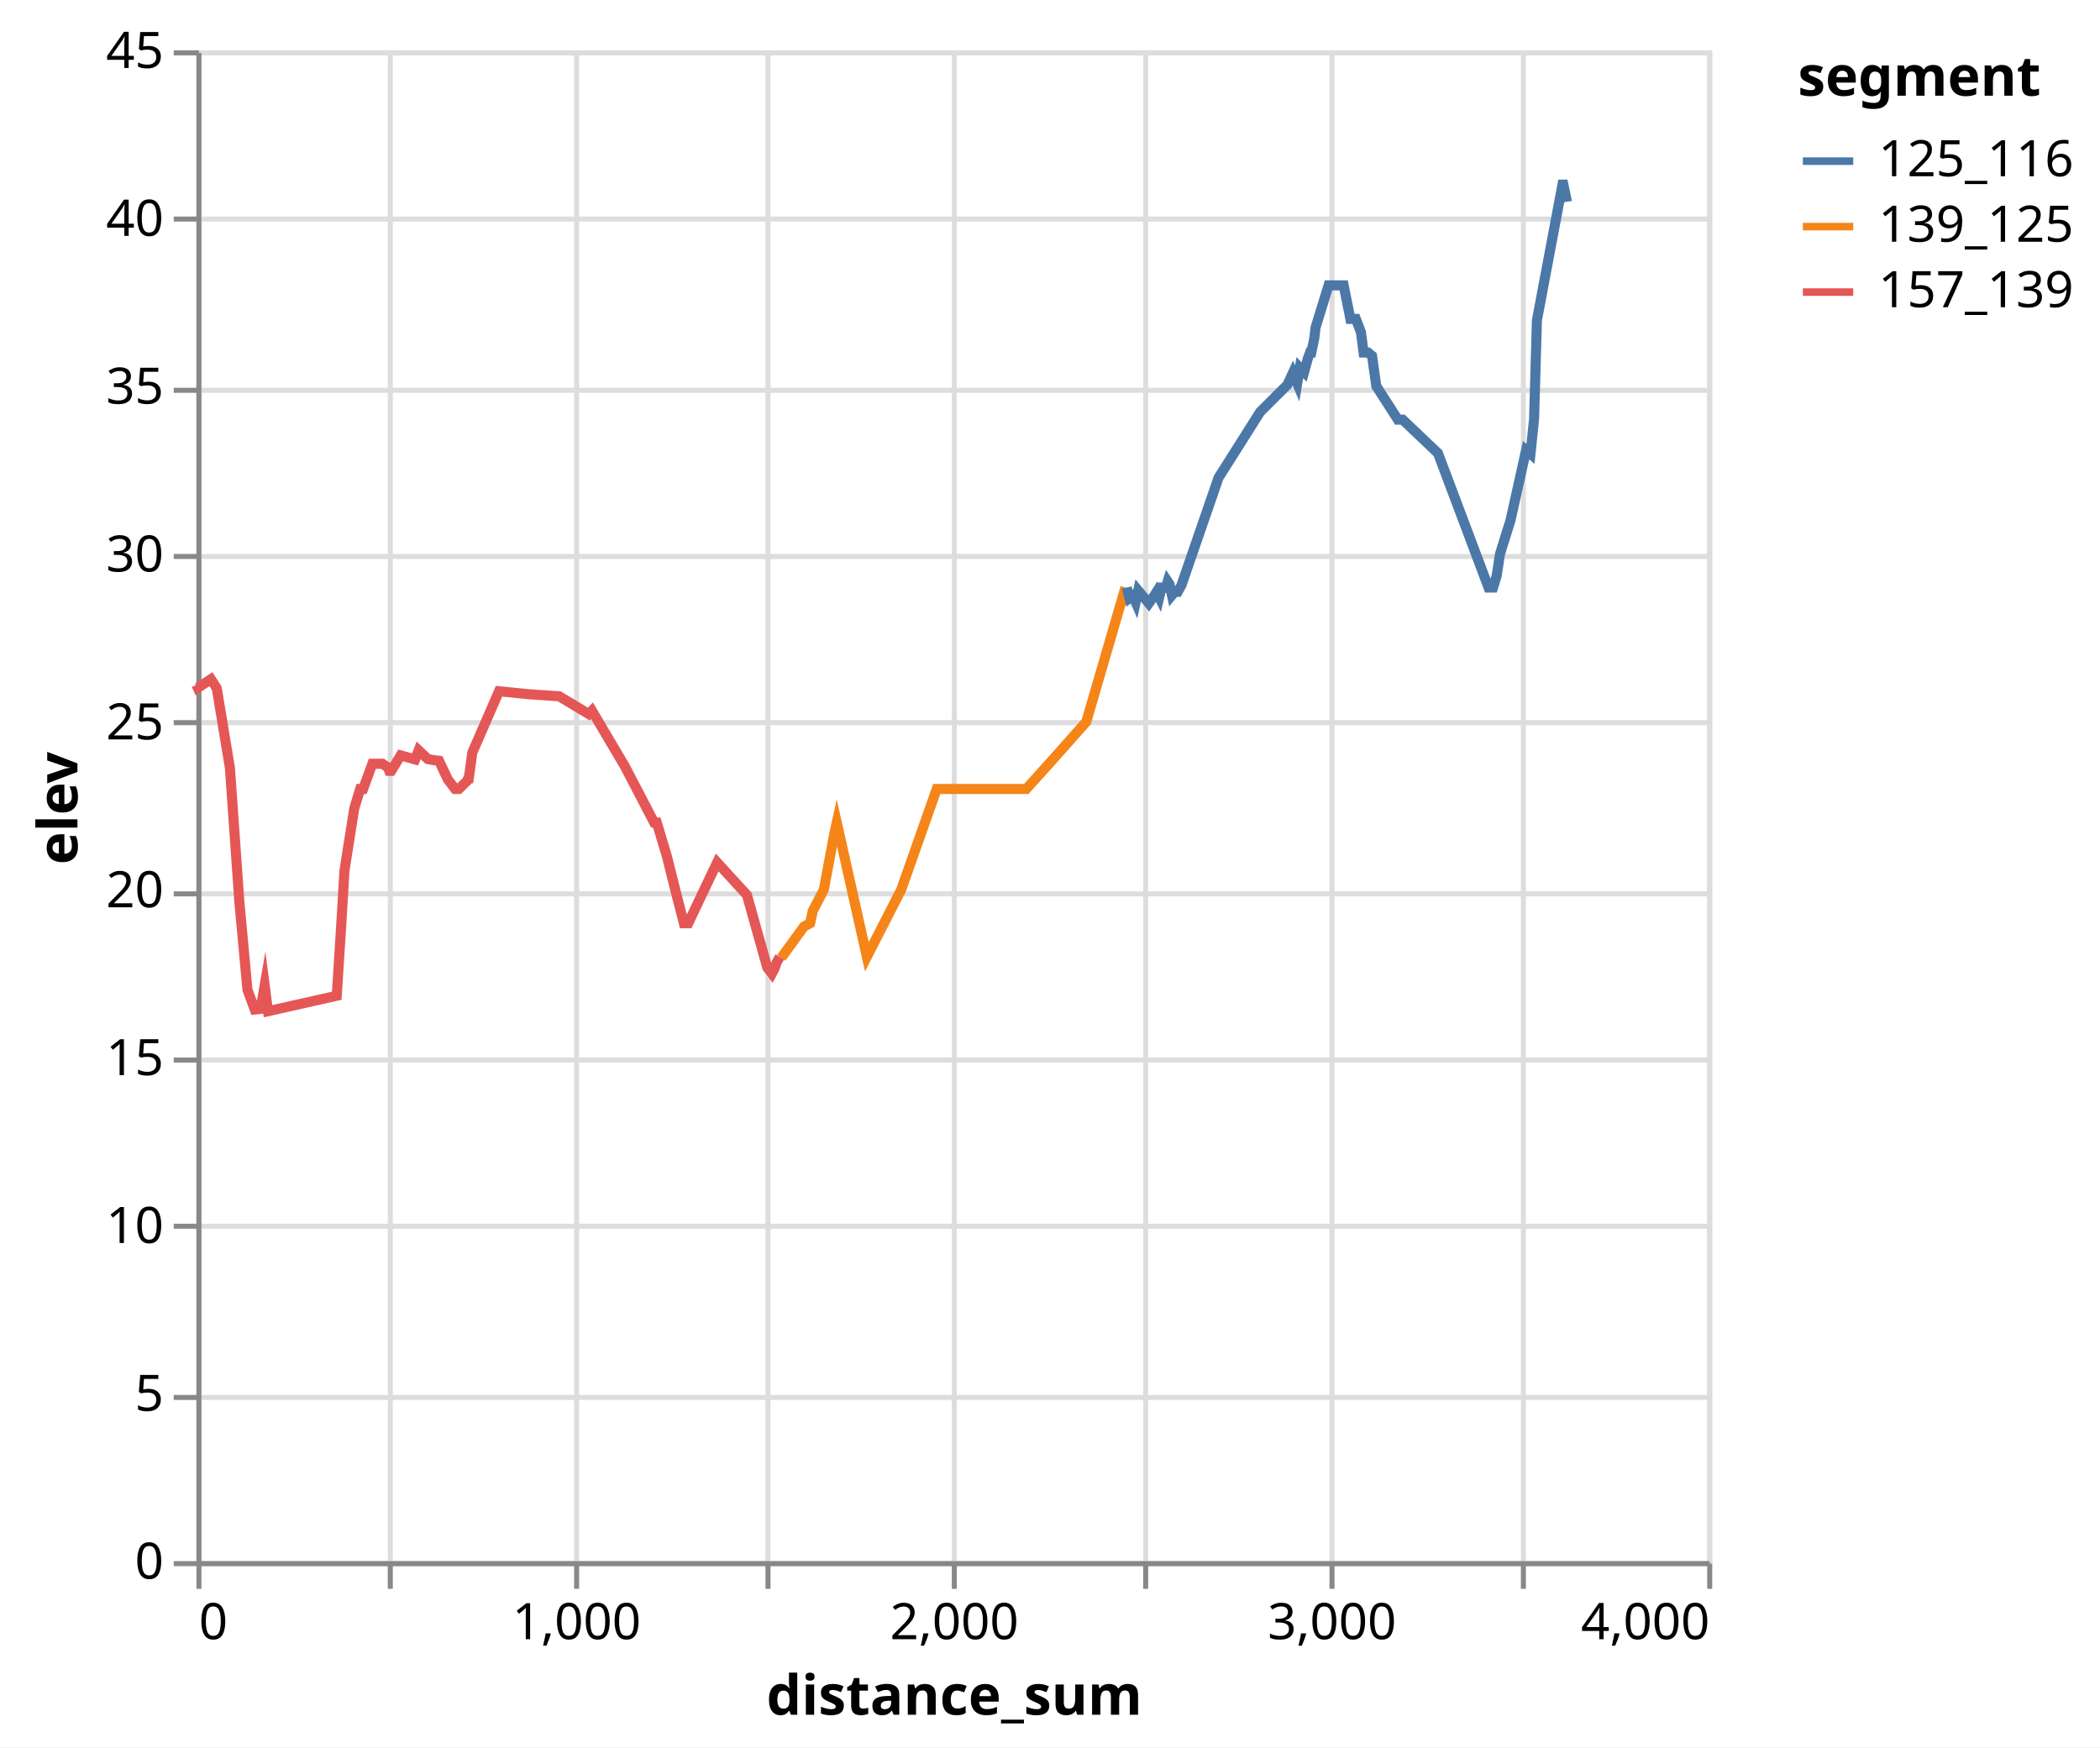
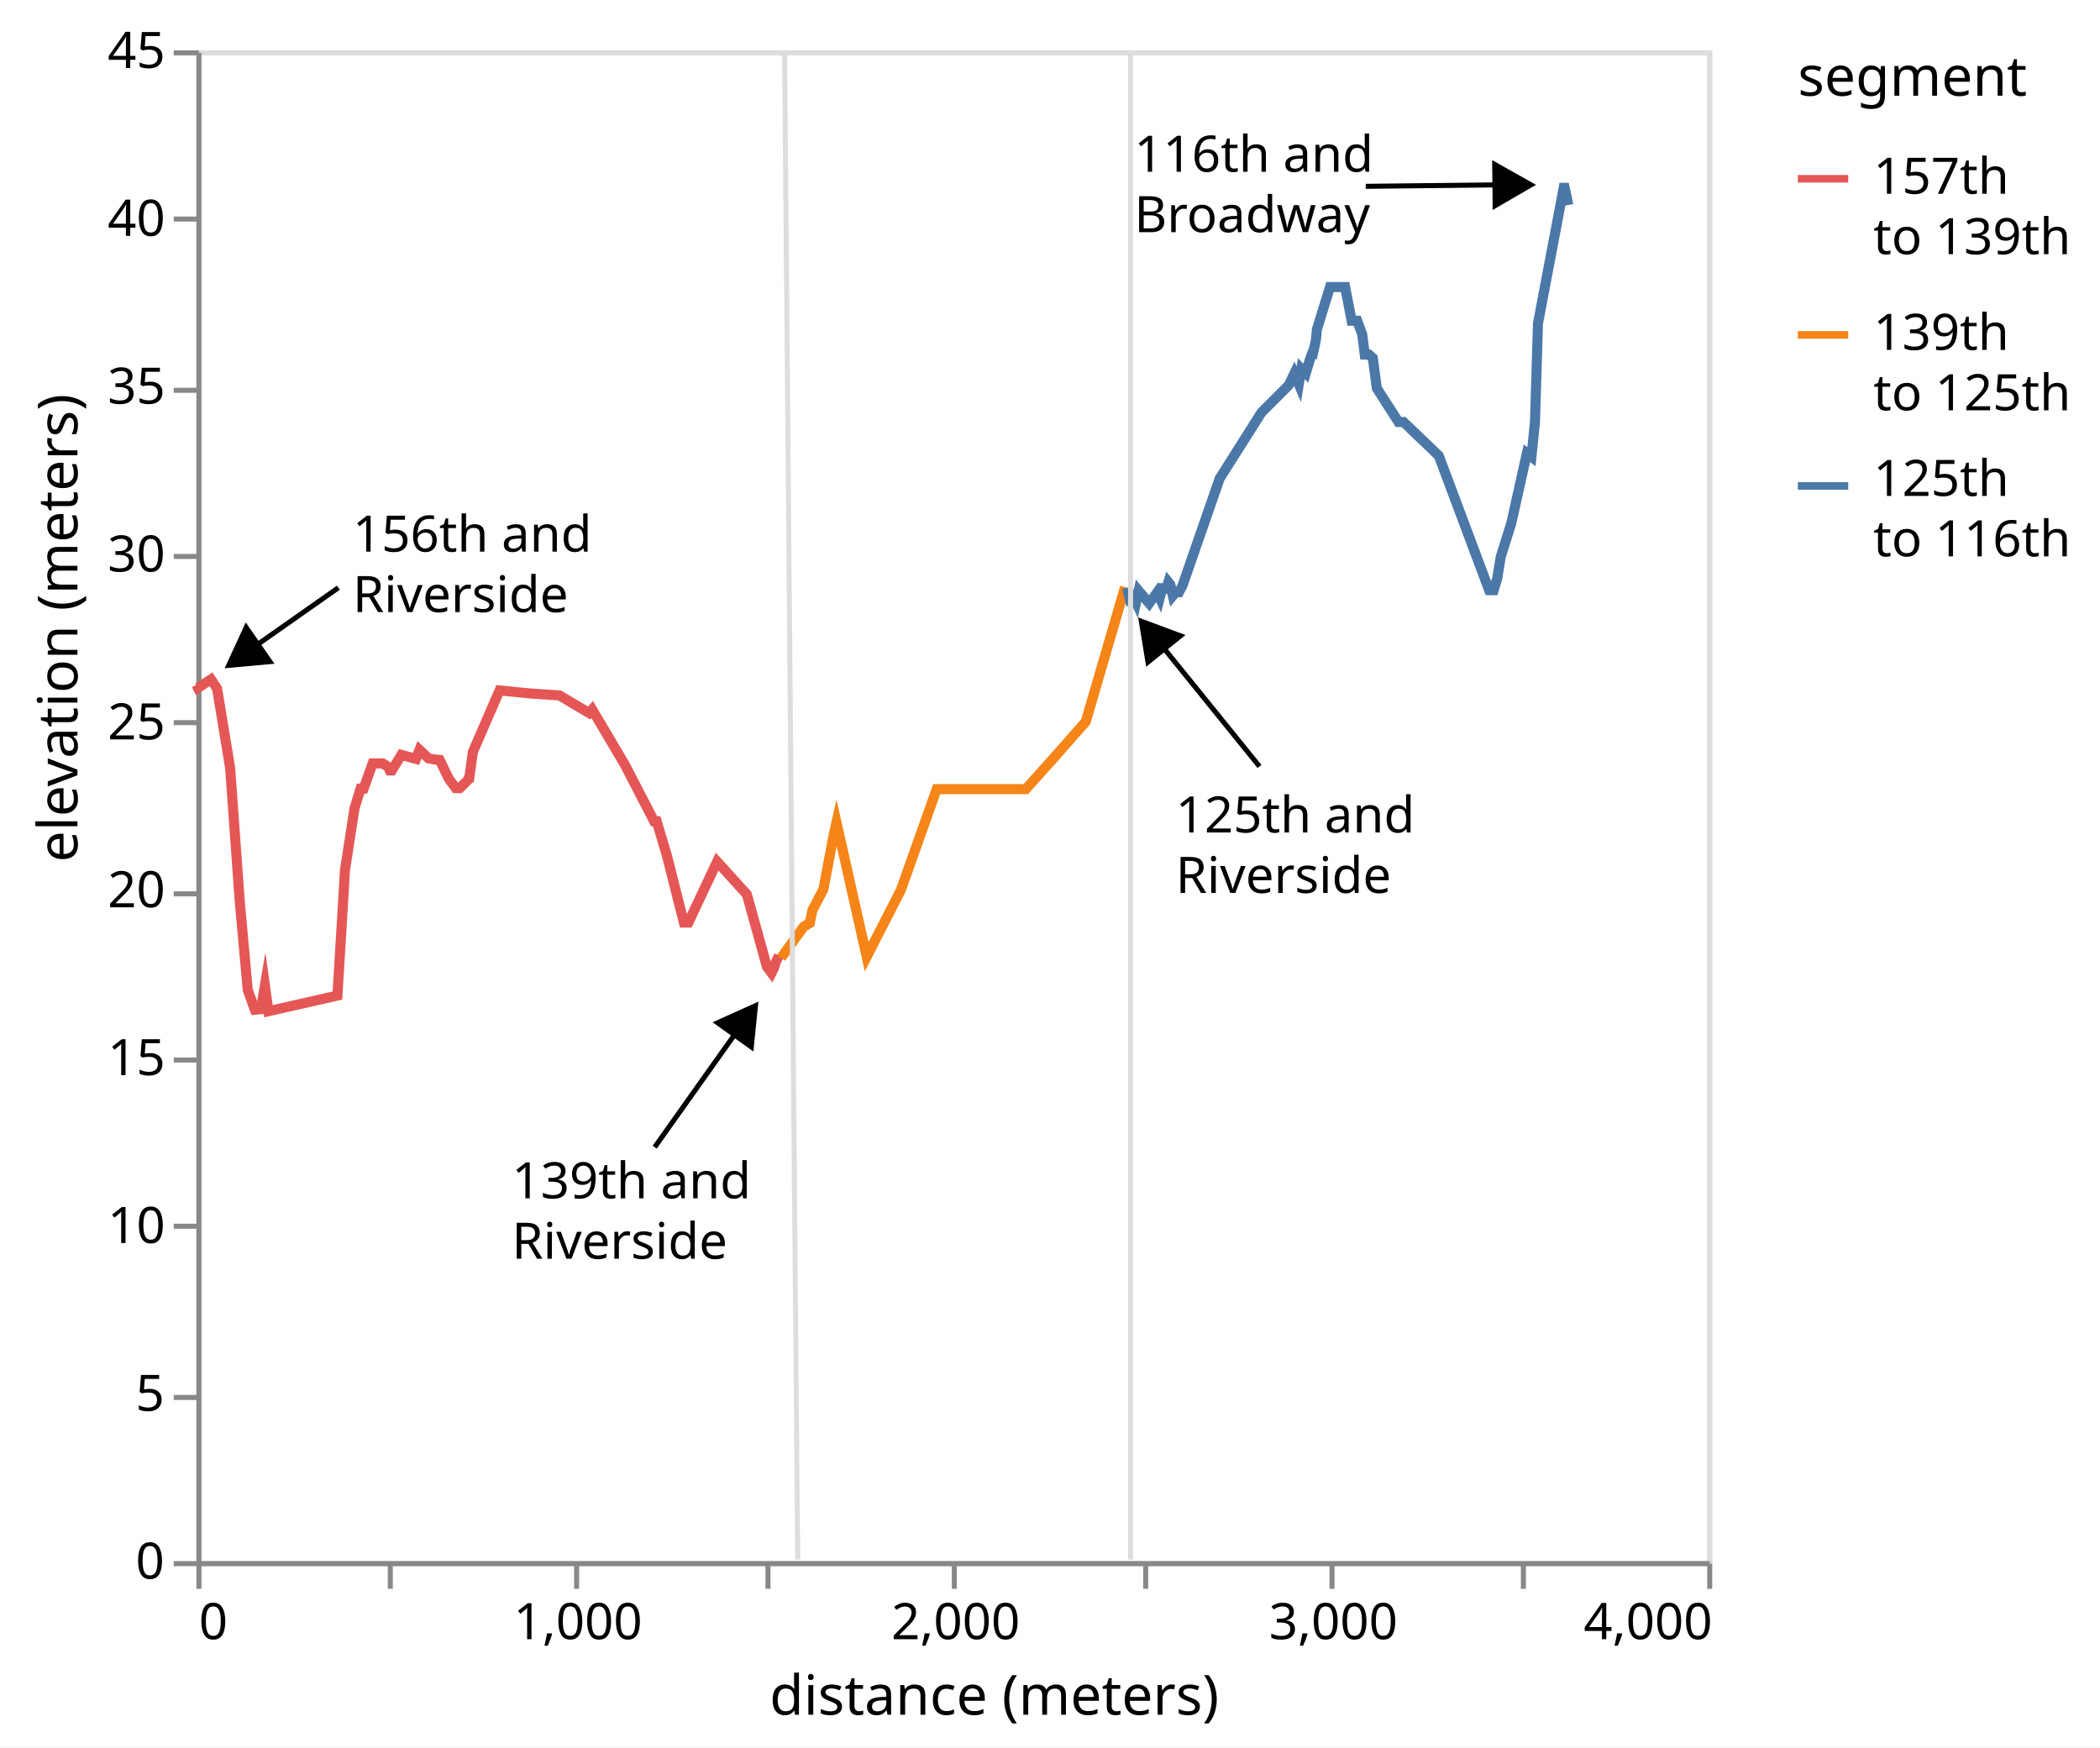
- <svg xmlns="http://www.w3.org/2000/svg" version="1.1" class="marks" width="417" height="347" viewBox="0 0 417 347">
-   <rect width="417" height="347" fill="white" />
-   <g fill="none" stroke-miterlimit="10" transform="translate(39,10)">
-     <g class="mark-group role-frame root" role="graphics-object" aria-roledescription="group mark container">
-       <g transform="translate(0,0)">
-         <path class="background" aria-hidden="true" d="M0.5,0.5h300v300h-300Z" stroke="#ddd" />
-         <g>
-           <g class="mark-group role-axis" aria-hidden="true">
-             <g transform="translate(0.5,300.5)">
-               <path class="background" aria-hidden="true" d="M0,0h0v0h0Z" pointer-events="none" />
-               <g>
-                 <g class="mark-rule role-axis-grid" pointer-events="none">
-                   <line transform="translate(0,-300)" x2="0" y2="300" stroke="#ddd" stroke-width="1" opacity="1" />
-                   <line transform="translate(38,-300)" x2="0" y2="300" stroke="#ddd" stroke-width="1" opacity="1" />
-                   <line transform="translate(75,-300)" x2="0" y2="300" stroke="#ddd" stroke-width="1" opacity="1" />
-                   <line transform="translate(113,-300)" x2="0" y2="300" stroke="#ddd" stroke-width="1" opacity="1" />
-                   <line transform="translate(150,-300)" x2="0" y2="300" stroke="#ddd" stroke-width="1" opacity="1" />
-                   <line transform="translate(188,-300)" x2="0" y2="300" stroke="#ddd" stroke-width="1" opacity="1" />
-                   <line transform="translate(225,-300)" x2="0" y2="300" stroke="#ddd" stroke-width="1" opacity="1" />
-                   <line transform="translate(263,-300)" x2="0" y2="300" stroke="#ddd" stroke-width="1" opacity="1" />
-                   <line transform="translate(300,-300)" x2="0" y2="300" stroke="#ddd" stroke-width="1" opacity="1" />
-                 </g>
-               </g>
-               <path class="foreground" aria-hidden="true" d="" pointer-events="none" display="none" />
-             </g>
-           </g>
-           <g class="mark-group role-axis" aria-hidden="true">
-             <g transform="translate(0.5,0.5)">
-               <path class="background" aria-hidden="true" d="M0,0h0v0h0Z" pointer-events="none" />
-               <g>
-                 <g class="mark-rule role-axis-grid" pointer-events="none">
-                   <line transform="translate(0,300)" x2="300" y2="0" stroke="#ddd" stroke-width="1" opacity="1" />
-                   <line transform="translate(0,267)" x2="300" y2="0" stroke="#ddd" stroke-width="1" opacity="1" />
-                   <line transform="translate(0,233)" x2="300" y2="0" stroke="#ddd" stroke-width="1" opacity="1" />
-                   <line transform="translate(0,200)" x2="300" y2="0" stroke="#ddd" stroke-width="1" opacity="1" />
-                   <line transform="translate(0,167)" x2="300" y2="0" stroke="#ddd" stroke-width="1" opacity="1" />
-                   <line transform="translate(0,133)" x2="300" y2="0" stroke="#ddd" stroke-width="1" opacity="1" />
-                   <line transform="translate(0,100)" x2="300" y2="0" stroke="#ddd" stroke-width="1" opacity="1" />
-                   <line transform="translate(0,67)" x2="300" y2="0" stroke="#ddd" stroke-width="1" opacity="1" />
-                   <line transform="translate(0,33)" x2="300" y2="0" stroke="#ddd" stroke-width="1" opacity="1" />
-                   <line transform="translate(0,0)" x2="300" y2="0" stroke="#ddd" stroke-width="1" opacity="1" />
-                 </g>
-               </g>
-               <path class="foreground" aria-hidden="true" d="" pointer-events="none" display="none" />
-             </g>
-           </g>
-           <g class="mark-group role-axis" role="graphics-symbol" aria-roledescription="axis" aria-label="X-axis titled 'distance_sum' for a linear scale with values from 0 to 4,000">
-             <g transform="translate(0.5,300.5)">
-               <path class="background" aria-hidden="true" d="M0,0h0v0h0Z" pointer-events="none" />
-               <g>
-                 <g class="mark-rule role-axis-tick" pointer-events="none">
-                   <line transform="translate(0,0)" x2="0" y2="5" stroke="#888" stroke-width="1" opacity="1" />
-                   <line transform="translate(38,0)" x2="0" y2="5" stroke="#888" stroke-width="1" opacity="1" />
-                   <line transform="translate(75,0)" x2="0" y2="5" stroke="#888" stroke-width="1" opacity="1" />
-                   <line transform="translate(113,0)" x2="0" y2="5" stroke="#888" stroke-width="1" opacity="1" />
-                   <line transform="translate(150,0)" x2="0" y2="5" stroke="#888" stroke-width="1" opacity="1" />
-                   <line transform="translate(188,0)" x2="0" y2="5" stroke="#888" stroke-width="1" opacity="1" />
-                   <line transform="translate(225,0)" x2="0" y2="5" stroke="#888" stroke-width="1" opacity="1" />
-                   <line transform="translate(263,0)" x2="0" y2="5" stroke="#888" stroke-width="1" opacity="1" />
-                   <line transform="translate(300,0)" x2="0" y2="5" stroke="#888" stroke-width="1" opacity="1" />
-                 </g>
-                 <g class="mark-text role-axis-label" pointer-events="none">
-                   <text text-anchor="start" transform="translate(0,15)" font-family="sans-serif" font-size="10px" fill="#000" opacity="1">0</text>
-                   <text text-anchor="middle" transform="translate(37.5,15)" font-family="sans-serif" font-size="10px" fill="#000" opacity="0">500</text>
-                   <text text-anchor="middle" transform="translate(75,15)" font-family="sans-serif" font-size="10px" fill="#000" opacity="1">1,000</text>
-                   <text text-anchor="middle" transform="translate(112.5,15)" font-family="sans-serif" font-size="10px" fill="#000" opacity="0">1,500</text>
-                   <text text-anchor="middle" transform="translate(150,15)" font-family="sans-serif" font-size="10px" fill="#000" opacity="1">2,000</text>
-                   <text text-anchor="middle" transform="translate(187.5,15)" font-family="sans-serif" font-size="10px" fill="#000" opacity="0">2,500</text>
-                   <text text-anchor="middle" transform="translate(225,15)" font-family="sans-serif" font-size="10px" fill="#000" opacity="1">3,000</text>
-                   <text text-anchor="middle" transform="translate(262.5,15)" font-family="sans-serif" font-size="10px" fill="#000" opacity="0">3,500</text>
-                   <text text-anchor="end" transform="translate(300,15)" font-family="sans-serif" font-size="10px" fill="#000" opacity="1">4,000</text>
-                 </g>
-                 <g class="mark-rule role-axis-domain" pointer-events="none">
-                   <line transform="translate(0,0)" x2="300" y2="0" stroke="#888" stroke-width="1" opacity="1" />
-                 </g>
-                 <g class="mark-text role-axis-title" pointer-events="none">
-                   <text text-anchor="middle" transform="translate(150,30)" font-family="sans-serif" font-size="11px" font-weight="bold" fill="#000" opacity="1">distance_sum</text>
-                 </g>
-               </g>
-               <path class="foreground" aria-hidden="true" d="" pointer-events="none" display="none" />
-             </g>
-           </g>
-           <g class="mark-group role-axis" role="graphics-symbol" aria-roledescription="axis" aria-label="Y-axis titled 'elev' for a linear scale with values from 0 to 45">
-             <g transform="translate(0.5,0.5)">
-               <path class="background" aria-hidden="true" d="M0,0h0v0h0Z" pointer-events="none" />
-               <g>
-                 <g class="mark-rule role-axis-tick" pointer-events="none">
-                   <line transform="translate(0,300)" x2="-5" y2="0" stroke="#888" stroke-width="1" opacity="1" />
-                   <line transform="translate(0,267)" x2="-5" y2="0" stroke="#888" stroke-width="1" opacity="1" />
-                   <line transform="translate(0,233)" x2="-5" y2="0" stroke="#888" stroke-width="1" opacity="1" />
-                   <line transform="translate(0,200)" x2="-5" y2="0" stroke="#888" stroke-width="1" opacity="1" />
-                   <line transform="translate(0,167)" x2="-5" y2="0" stroke="#888" stroke-width="1" opacity="1" />
-                   <line transform="translate(0,133)" x2="-5" y2="0" stroke="#888" stroke-width="1" opacity="1" />
-                   <line transform="translate(0,100)" x2="-5" y2="0" stroke="#888" stroke-width="1" opacity="1" />
-                   <line transform="translate(0,67)" x2="-5" y2="0" stroke="#888" stroke-width="1" opacity="1" />
-                   <line transform="translate(0,33)" x2="-5" y2="0" stroke="#888" stroke-width="1" opacity="1" />
-                   <line transform="translate(0,0)" x2="-5" y2="0" stroke="#888" stroke-width="1" opacity="1" />
-                 </g>
-                 <g class="mark-text role-axis-label" pointer-events="none">
-                   <text text-anchor="end" transform="translate(-7,303)" font-family="sans-serif" font-size="10px" fill="#000" opacity="1">0</text>
-                   <text text-anchor="end" transform="translate(-7,269.6667)" font-family="sans-serif" font-size="10px" fill="#000" opacity="1">5</text>
-                   <text text-anchor="end" transform="translate(-7,236.3333)" font-family="sans-serif" font-size="10px" fill="#000" opacity="1">10</text>
-                   <text text-anchor="end" transform="translate(-7,203)" font-family="sans-serif" font-size="10px" fill="#000" opacity="1">15</text>
-                   <text text-anchor="end" transform="translate(-7,169.6667)" font-family="sans-serif" font-size="10px" fill="#000" opacity="1">20</text>
-                   <text text-anchor="end" transform="translate(-7,136.3333)" font-family="sans-serif" font-size="10px" fill="#000" opacity="1">25</text>
-                   <text text-anchor="end" transform="translate(-7,103)" font-family="sans-serif" font-size="10px" fill="#000" opacity="1">30</text>
-                   <text text-anchor="end" transform="translate(-7,69.66667)" font-family="sans-serif" font-size="10px" fill="#000" opacity="1">35</text>
-                   <text text-anchor="end" transform="translate(-7,36.33333)" font-family="sans-serif" font-size="10px" fill="#000" opacity="1">40</text>
-                   <text text-anchor="end" transform="translate(-7,3)" font-family="sans-serif" font-size="10px" fill="#000" opacity="1">45</text>
-                 </g>
-                 <g class="mark-rule role-axis-domain" pointer-events="none">
-                   <line transform="translate(0,300)" x2="0" y2="-300" stroke="#888" stroke-width="1" opacity="1" />
-                 </g>
-                 <g class="mark-text role-axis-title" pointer-events="none">
-                   <text text-anchor="middle" transform="translate(-22.12305,150) rotate(-90) translate(0,-2)" font-family="sans-serif" font-size="11px" font-weight="bold" fill="#000" opacity="1">elev</text>
-                 </g>
-               </g>
-               <path class="foreground" aria-hidden="true" d="" pointer-events="none" display="none" />
-             </g>
-           </g>
-           <g class="mark-group role-scope pathgroup" role="graphics-object" aria-roledescription="group mark container">
-             <g transform="translate(0,0)">
-               <path class="background" aria-hidden="true" d="M0,0h300v300h-300Z" />
-               <g>
-                 <g class="mark-line role-mark marks" role="graphics-object" aria-roledescription="line mark container">
-                   <path aria-label="distance_sum: 0; elev: 26.1; segment: 157_139" role="graphics-symbol" aria-roledescription="line mark" d="M0,126L0.266,126.6L2.889,124.867L4.039,126.667L6.654,142.467L8.513,168.867L10.135,186.533L11.582,190.467L12.747,190.333L13.556,185.667L14.219,190.8L27.869,187.733L28.806,172.933L29.402,162.867L31.345,150.533L32.519,146.667L33.105,146.667L34.943,141.667L36.944,141.667L38.029,142.4L38.287,143.067L38.704,143.067L40.564,140L43.434,140.8L44.127,139L45.967,140.733L47.079,140.933L48.179,141.067L49.94,144.8L51.369,146.667L52.122,146.667L53.736,145.067L53.986,144.533L54.091,144.533L54.784,139.467L60.087,127.267L66.117,127.867L72.043,128.267L77.923,131.8L78.55,131.133L78.55,131.133L78.55,131.133L85.053,142.133L90.898,153.333L91.414,153.333L93.415,160L95.18,167.067L96.799,173.333L97.252,173.333L97.67,173.333L103.405,161.267L109.322,167.733L113.356,182.133L114.274,183.333L114.808,182.333L115.244,181.067L115.857,180" stroke="#e45756" stroke-width="2" />
-                 </g>
-               </g>
-               <path class="foreground" aria-hidden="true" d="" display="none" />
-             </g>
-             <g transform="translate(0,0)">
-               <path class="background" aria-hidden="true" d="M0,0h300v300h-300Z" />
-               <g>
-                 <g class="mark-line role-mark marks" role="graphics-object" aria-roledescription="line mark container">
-                   <path aria-label="distance_sum: 1548.49479311; elev: 17.97; segment: 139_125" role="graphics-symbol" aria-roledescription="line mark" d="M116.137,180.2L120.639,174L121.865,173.333L122.4,170.867L124.587,166.667L126.673,155.533L127.16,153.333L133.133,180L139.955,166.667L147.007,146.667L152.837,146.667L158.845,146.667L164.791,146.667L170.795,140L176.702,133.333L184.475,106.667" stroke="#f58518" stroke-width="2" />
-                 </g>
-               </g>
-               <path class="foreground" aria-hidden="true" d="" display="none" />
-             </g>
-             <g transform="translate(0,0)">
-               <path class="background" aria-hidden="true" d="M0,0h300v300h-300Z" />
-               <g>
-                 <g class="mark-line role-mark marks" role="graphics-object" aria-roledescription="line mark container">
-                   <path aria-label="distance_sum: 2463.40099273; elev: 29; segment: 125_116" role="graphics-symbol" aria-roledescription="line mark" d="M184.755,106.667L185.278,108.8L185.945,108.333L186.508,109.6L187.012,107.267L189.125,109.8L190.209,108.267L190.668,107.533L191.191,108.6L191.65,106.667L191.859,106.667L192.486,106.733L192.869,105.467L193.224,106L193.711,108.2L194.272,107.533L194.863,107.533L195.6,106.2L202.964,84.867L211.231,71.8L216.647,66.4L217.717,64.067L218.587,66.133L219.103,63L219.958,63.867L220.718,61.133L221.14,60L221.39,60L221.977,57.2L222.227,55.067L224.811,46.667L225.728,46.667L227.812,46.667L229.147,53.333L230.232,53.333L231.25,56L231.765,60L232.201,60L232.636,60L233.45,60.667L234.29,66.667L238.58,73.333L239.067,73.333L239.524,73.333L246.54,80L256.579,106.667L257.483,106.667L257.483,106.667L257.483,106.667L258.197,104.333L258.855,100L260.94,93.333L264.04,79.4L264.91,80.133L265.624,73.2L266.187,53.6L271.262,26.667L271.44,26.667L272.031,29.467L272.114,30.067" stroke="#4c78a8" stroke-width="2" />
-                 </g>
-               </g>
-               <path class="foreground" aria-hidden="true" d="" display="none" />
-             </g>
-           </g>
-           <g class="mark-group role-legend" role="graphics-symbol" aria-roledescription="legend" aria-label="Symbol legend titled 'segment' for stroke color with 3 values: 125_116, 139_125, 157_139">
-             <g transform="translate(318,0)">
-               <path class="background" aria-hidden="true" d="M0,0h55v53h-55Z" pointer-events="none" />
-               <g>
-                 <g class="mark-group role-legend-entry">
-                   <g transform="translate(0,16)">
-                     <path class="background" aria-hidden="true" d="M0,0h0v0h0Z" pointer-events="none" />
-                     <g>
-                       <g class="mark-group role-scope" role="graphics-object" aria-roledescription="group mark container">
-                         <g transform="translate(0,0)">
-                           <path class="background" aria-hidden="true" d="M0,0h54.931v11h-54.931Z" pointer-events="none" opacity="1" />
-                           <g>
-                             <g class="mark-symbol role-legend-symbol" pointer-events="none">
-                               <path transform="translate(6,6)" d="M-5,0L5,0" stroke="#4c78a8" stroke-width="1.5" opacity="1" />
-                             </g>
-                             <g class="mark-text role-legend-label" pointer-events="none">
-                               <text text-anchor="start" transform="translate(16,9)" font-family="sans-serif" font-size="10px" fill="#000" opacity="1">125_116</text>
-                             </g>
-                           </g>
-                           <path class="foreground" aria-hidden="true" d="" pointer-events="none" display="none" />
-                         </g>
-                         <g transform="translate(0,13)">
-                           <path class="background" aria-hidden="true" d="M0,0h54.931v11h-54.931Z" pointer-events="none" opacity="1" />
-                           <g>
-                             <g class="mark-symbol role-legend-symbol" pointer-events="none">
-                               <path transform="translate(6,6)" d="M-5,0L5,0" stroke="#f58518" stroke-width="1.5" opacity="1" />
-                             </g>
-                             <g class="mark-text role-legend-label" pointer-events="none">
-                               <text text-anchor="start" transform="translate(16,9)" font-family="sans-serif" font-size="10px" fill="#000" opacity="1">139_125</text>
-                             </g>
-                           </g>
-                           <path class="foreground" aria-hidden="true" d="" pointer-events="none" display="none" />
-                         </g>
-                         <g transform="translate(0,26)">
-                           <path class="background" aria-hidden="true" d="M0,0h54.931v11h-54.931Z" pointer-events="none" opacity="1" />
-                           <g>
-                             <g class="mark-symbol role-legend-symbol" pointer-events="none">
-                               <path transform="translate(6,6)" d="M-5,0L5,0" stroke="#e45756" stroke-width="1.5" opacity="1" />
-                             </g>
-                             <g class="mark-text role-legend-label" pointer-events="none">
-                               <text text-anchor="start" transform="translate(16,9)" font-family="sans-serif" font-size="10px" fill="#000" opacity="1">157_139</text>
-                             </g>
-                           </g>
-                           <path class="foreground" aria-hidden="true" d="" pointer-events="none" display="none" />
-                         </g>
-                       </g>
-                     </g>
-                     <path class="foreground" aria-hidden="true" d="" pointer-events="none" display="none" />
-                   </g>
-                 </g>
-                 <g class="mark-text role-legend-title" pointer-events="none">
-                   <text text-anchor="start" transform="translate(0,9)" font-family="sans-serif" font-size="11px" font-weight="bold" fill="#000" opacity="1">segment</text>
-                 </g>
-               </g>
-               <path class="foreground" aria-hidden="true" d="" pointer-events="none" display="none" />
-             </g>
-           </g>
-         </g>
-         <path class="foreground" aria-hidden="true" d="" display="none" />
+ <svg xmlns="http://www.w3.org/2000/svg" version="1.1" id="Layer_1" x="0px" y="0px" viewBox="0 0 417 347" style="enable-background:new 0 0 417 347;" xml:space="preserve">
+   <style type="text/css">
+ 	.st0{fill:#FFFFFF;}
+ 	.st1{fill:none;stroke:#DDDDDD;stroke-miterlimit:10;}
+ 	.st2{fill:none;}
+ 	.st3{display:none;fill:none;stroke:#DDDDDD;stroke-miterlimit:10;}
+ 	.st4{fill:none;stroke:#888888;stroke-miterlimit:10;}
+ 	.st5{font-family:'ArialMT';}
+ 	.st6{font-size:10px;}
+ 	.st7{opacity:0;enable-background:new    ;}
+ 	.st8{font-family:'Arial-BoldMT';}
+ 	.st9{font-size:11px;}
+ 	.st10{display:none;}
+ 	.st11{fill:none;stroke:#E45756;stroke-width:2;stroke-miterlimit:10;}
+ 	.st12{display:none;fill:none;stroke:#E45756;stroke-width:2;stroke-miterlimit:10;}
+ 	.st13{fill:none;stroke:#F58518;stroke-width:2;stroke-miterlimit:10;}
+ 	.st14{display:none;fill:none;stroke:#F58518;stroke-width:2;stroke-miterlimit:10;}
+ 	.st15{fill:none;stroke:#4C78A8;stroke-width:2;stroke-miterlimit:10;}
+ 	.st16{display:none;fill:none;stroke:#4C78A8;stroke-width:2;stroke-miterlimit:10;}
+ 	.st17{fill:none;stroke:#000000;stroke-miterlimit:10;}
+ 	.st18{fill:none;stroke:#4C78A8;stroke-width:1.5;stroke-miterlimit:10;}
+ 	.st19{fill:none;stroke:#F58518;stroke-width:1.5;stroke-miterlimit:10;}
+ 	.st20{fill:none;stroke:#E45756;stroke-width:1.5;stroke-miterlimit:10;}
+ </style>
+   <rect class="st0" width="417" height="347" />
+   <path class="st1" d="M39.5,10.5h300v300h-300V10.5z" />
+   <path pointer-events="none" class="st2" d="M39.5,310.5L39.5,310.5L39.5,310.5L39.5,310.5z" />
+   <line class="st1" x1="39.5" y1="10.5" x2="39.5" y2="310.5" />
+   <line class="st1" x1="339.5" y1="10.5" x2="339.5" y2="310.5" />
+   <path pointer-events="none" class="st3" d="M39.5,310.5" />
+   <path pointer-events="none" class="st2" d="M39.5,10.5L39.5,10.5L39.5,10.5L39.5,10.5z" />
+   <line class="st1" x1="39.5" y1="310.5" x2="339.5" y2="310.5" />
+   <line class="st1" x1="39.5" y1="10.5" x2="339.5" y2="10.5" />
+   <path pointer-events="none" class="st3" d="M39.5,10.5" />
+   <path pointer-events="none" class="st2" d="M39.5,310.5L39.5,310.5L39.5,310.5L39.5,310.5z" />
+   <line class="st4" x1="39.5" y1="310.5" x2="39.5" y2="315.5" />
+   <line class="st4" x1="77.5" y1="310.5" x2="77.5" y2="315.5" />
+   <line class="st4" x1="114.5" y1="310.5" x2="114.5" y2="315.5" />
+   <line class="st4" x1="152.5" y1="310.5" x2="152.5" y2="315.5" />
+   <line class="st4" x1="189.5" y1="310.5" x2="189.5" y2="315.5" />
+   <line class="st4" x1="227.5" y1="310.5" x2="227.5" y2="315.5" />
+   <line class="st4" x1="264.5" y1="310.5" x2="264.5" y2="315.5" />
+   <line class="st4" x1="302.5" y1="310.5" x2="302.5" y2="315.5" />
+   <line class="st4" x1="339.5" y1="310.5" x2="339.5" y2="315.5" />
+   <text transform="matrix(1 0 0 1 39.5 325.5)" class="st5 st6">0</text>
+   <text transform="matrix(1 0 0 1 68.6577 325.5)" class="st7 st5 st6">500</text>
+   <text transform="matrix(1 0 0 1 101.9878 325.5)" class="st5 st6">1,000</text>
+   <text transform="matrix(1 0 0 1 139.4878 325.5)" class="st7 st5 st6">1,500</text>
+   <text transform="matrix(1 0 0 1 176.9878 325.5)" class="st5 st6">2,000</text>
+   <text transform="matrix(1 0 0 1 214.4878 325.5)" class="st7 st5 st6">2,500</text>
+   <text transform="matrix(1 0 0 1 251.9878 325.5)" class="st5 st6">3,000</text>
+   <text transform="matrix(1 0 0 1 289.4878 325.5)" class="st7 st5 st6">3,500</text>
+   <text transform="matrix(1 0 0 1 314.4756 325.5)" class="st5 st6">4,000</text>
+   <line class="st4" x1="39.5" y1="310.5" x2="339.5" y2="310.5" />
+   <text transform="matrix(1 0 0 1 152.8181 340.5)" class="st8 st9">distance (meters)</text>
+   <path pointer-events="none" class="st10" d="M39.5,310.5" />
+   <path pointer-events="none" class="st2" d="M39.5,10.5L39.5,10.5L39.5,10.5L39.5,10.5z" />
+   <line class="st4" x1="39.5" y1="310.5" x2="34.5" y2="310.5" />
+   <line class="st4" x1="39.5" y1="277.5" x2="34.5" y2="277.5" />
+   <line class="st4" x1="39.5" y1="243.5" x2="34.5" y2="243.5" />
+   <line class="st4" x1="39.5" y1="210.5" x2="34.5" y2="210.5" />
+   <line class="st4" x1="39.5" y1="177.5" x2="34.5" y2="177.5" />
+   <line class="st4" x1="39.5" y1="143.5" x2="34.5" y2="143.5" />
+   <line class="st4" x1="39.5" y1="110.5" x2="34.5" y2="110.5" />
+   <line class="st4" x1="39.5" y1="77.5" x2="34.5" y2="77.5" />
+   <line class="st4" x1="39.5" y1="43.5" x2="34.5" y2="43.5" />
+   <line class="st4" x1="39.5" y1="10.5" x2="34.5" y2="10.5" />
+   <text transform="matrix(1 0 0 1 26.9385 313.5)" class="st5 st6">0</text>
+   <text transform="matrix(1 0 0 1 26.9385 280.1666)" class="st5 st6">5</text>
+   <text transform="matrix(1 0 0 1 21.377 246.8333)" class="st5 st6">10</text>
+   <text transform="matrix(1 0 0 1 21.377 213.5)" class="st5 st6">15</text>
+   <text transform="matrix(1 0 0 1 21.377 180.1667)" class="st5 st6">20</text>
+   <text transform="matrix(1 0 0 1 21.377 146.8333)" class="st5 st6">25</text>
+   <text transform="matrix(1 0 0 1 21.377 113.5)" class="st5 st6">30</text>
+   <text transform="matrix(1 0 0 1 21.377 80.1667)" class="st5 st6">35</text>
+   <text transform="matrix(1 0 0 1 21.377 46.8334)" class="st5 st6">40</text>
+   <text transform="matrix(1 0 0 1 21.377 13.5)" class="st5 st6">45</text>
+   <line class="st4" x1="39.5" y1="310.5" x2="39.5" y2="10.5" />
+   <text transform="matrix(6.123234e-17 -1 1 6.123234e-17 15.377 171.2051)" class="st8 st9">elevation (meters)</text>
+   <path pointer-events="none" class="st10" d="M39.5,10.5" />
+   <path class="st2" d="M39,10h300v300H39V10z" />
+   <path class="st11" d="M39,136l0.3,0.6l2.6-1.7l1.2,1.8l2.6,15.8l1.9,26.4l1.6,17.7l1.4,3.9l1.2-0.1l0.8-4.7l0.7,5.1l13.7-3.1  l0.9-14.8l0.6-10.1l1.9-12.3l1.2-3.9h0.6l1.8-5h2l1.1,0.7l0.3,0.7h0.4l1.9-3.1l2.9,0.8l0.7-1.8l1.8,1.7l1.1,0.2l1.1,0.1l1.8,3.7  l1.4,1.9h0.8l1.6-1.6l0.2-0.5h0.1l0.7-5.1l5.3-12.2l6,0.6l5.9,0.4l5.9,3.5l0.6-0.7l0,0l0,0l6.5,11l5.8,11.2h0.5l2,6.7l1.8,7.1  l1.6,6.3h0.5h0.4l5.7-12.1l5.9,6.5l4,14.4l0.9,1.2l0.5-1l0.4-1.3l0.6-1.1" />
+   <path class="st12" d="M39,10" />
+   <path class="st2" d="M39,10h300v300H39V10z" />
+   <path class="st13" d="M155.1,190.2l4.5-6.2l1.2-0.7l0.5-2.5l2.2-4.2l2.1-11.1l0.5-2.2l6,26.7l6.8-13.3l7.1-20h5.8h6h5.9l6-6.7  l5.9-6.7l7.8-26.7" />
+   <path class="st14" d="M39,10" />
+   <path class="st2" d="M39,10h300v300H39V10z" />
+   <path class="st15" d="M223.8,116.7l0.5,2.1l0.7-0.5l0.6,1.3l0.5-2.3l2.1,2.5l1.1-1.5l0.5-0.7l0.5,1.1l0.5-1.9h0.2l0.6,0.1l0.4-1.3  l0.4,0.5l0.5,2.2l0.6-0.7h0.6l0.7-1.3l7.4-21.3l8.3-13.1l5.4-5.4l1.1-2.3l0.9,2.1l0.5-3.1l0.9,0.9l0.8-2.7l0.4-1.1h0.2l0.6-2.8  l0.2-2.1l2.6-8.4h0.9h2.1l1.3,6.7h1.1l1,2.7l0.5,4h0.4h0.4l0.8,0.7l0.8,6l4.3,6.7h0.5h0.5l7,6.7l10,26.7h0.9l0,0l0,0l0.7-2.3  l0.7-4.3l2.1-6.7l3.1-13.9l0.9,0.7l0.7-6.9l0.6-19.6l5.1-26.9h0.2l0.6,2.8l0.1,0.6" />
+   <path class="st16" d="M39,10" />
+   <path pointer-events="none" class="st2" d="M357,10h55v53h-55V10z" />
+   <path pointer-events="none" class="st2" d="M357,26L357,26L357,26L357,26z" />
+   <path pointer-events="none" class="st2" d="M357,26h54.9v11H357V26z" />
+   <path pointer-events="none" class="st10" d="M357,26" />
+   <path pointer-events="none" class="st2" d="M357,39h54.9v11H357V39z" />
+   <path pointer-events="none" class="st10" d="M357,39" />
+   <path pointer-events="none" class="st2" d="M357,52h54.9v11H357V52z" />
+   <path pointer-events="none" class="st10" d="M357,52" />
+   <path pointer-events="none" class="st10" d="M357,26" />
+   <text transform="matrix(1 0 0 1 357 19)" class="st8 st9">segment</text>
+   <path pointer-events="none" class="st10" d="M357,10" />
+   <path class="st10" d="M39,10" />
+   <g>
+     <line class="st2" x1="130" y1="227.8" x2="150.6" y2="198.9" />
+     <g>
+       <line class="st17" x1="130" y1="227.8" x2="146.4" y2="204.7" />
+       <g>
+         <polygon points="149.6,208.8 150.6,198.9 141.5,203    " />
      </g>
    </g>
  </g>
+   <g>
+     <line class="st2" x1="250.1" y1="152.2" x2="226" y2="122.6" />
+     <g>
+       <line class="st17" x1="250.1" y1="152.2" x2="230.6" y2="128.1" />
+       <g>
+         <polygon points="235.4,126.1 226,122.6 227.6,132.4    " />
+       </g>
+     </g>
+   </g>
+   <rect x="101.6" y="230.9" class="st2" width="49.8" height="25.3" />
+   <text transform="matrix(1 0 0 1 101.642 237.9612)" class="st5 st6">139th and </text>
+   <text transform="matrix(1 0 0 1 101.642 249.9612)" class="st5 st6">Riverside</text>
+   <rect x="233.5" y="158.2" class="st2" width="49.8" height="25.3" />
+   <text transform="matrix(1 0 0 1 233.4581 165.3143)" class="st5 st6">125th and </text>
+   <text transform="matrix(1 0 0 1 233.4581 177.3143)" class="st5 st6">Riverside</text>
+   <rect x="70" y="102.4" class="st2" width="49.8" height="25.3" />
+   <text transform="matrix(1 0 0 1 70.0432 109.5467)" class="st5 st6">156th and </text>
+   <text transform="matrix(1 0 0 1 70.0432 121.5467)" class="st5 st6">Riverside</text>
+   <g>
+     <line class="st2" x1="67.2" y1="116.7" x2="44.6" y2="132.7" />
+     <g>
+       <line class="st17" x1="67.2" y1="116.7" x2="50.4" y2="128.5" />
+       <g>
+         <polygon points="48.8,123.6 44.6,132.7 54.5,131.8    " />
+       </g>
+     </g>
+   </g>
+   <rect x="225.2" y="27" class="st2" width="49.8" height="25.3" />
+   <text transform="matrix(1 0 0 1 225.2299 34.1052)" class="st5 st6">116th and </text>
+   <text transform="matrix(1 0 0 1 225.2299 46.1052)" class="st5 st6">Broadway</text>
+   <g>
+     <line class="st2" x1="271.2" y1="37" x2="305" y2="36.7" />
+     <g>
+       <line class="st17" x1="271.2" y1="37" x2="297.8" y2="36.7" />
+       <g>
+         <polygon points="296.4,41.7 305,36.7 296.3,31.8    " />
+       </g>
+     </g>
+   </g>
+   <path class="st18" d="M357,96.5h10" />
+   <text transform="matrix(1 0 0 1 372 98.4771)" class="st5 st6">125th</text>
+   <text transform="matrix(1 0 0 1 372 110.4772)" class="st5 st6">to 116th</text>
+   <path class="st19" d="M357,66.5h10" />
+   <text transform="matrix(1 0 0 1 372 69.4771)" class="st5 st6">139th </text>
+   <text transform="matrix(1 0 0 1 372 81.4771)" class="st5 st6">to 125th</text>
+   <path class="st20" d="M357,35.5h10" />
+   <text transform="matrix(1 0 0 1 372 38.4771)" class="st5 st6">157th</text>
+   <text transform="matrix(1 0 0 1 372 50.4771)" class="st5 st6">to 139th</text>
+   <line class="st2" x1="152.5" y1="310.5" x2="153.3" y2="10.5" />
+   <path class="st0" d="M223.8,11.3L223.5,310L223.8,11.3z" />
+   <line class="st2" x1="154.9" y1="310" x2="155.1" y2="11.3" />
+   <line class="st2" x1="223.5" y1="310" x2="223.8" y2="11.3" />
+   <path class="st0" d="M175.7,250.1" />
+   <line class="st1" x1="224.5" y1="309.7" x2="224.5" y2="11" />
+   <line class="st1" x1="158.4" y1="309.7" x2="155.8" y2="11" />
</svg>
